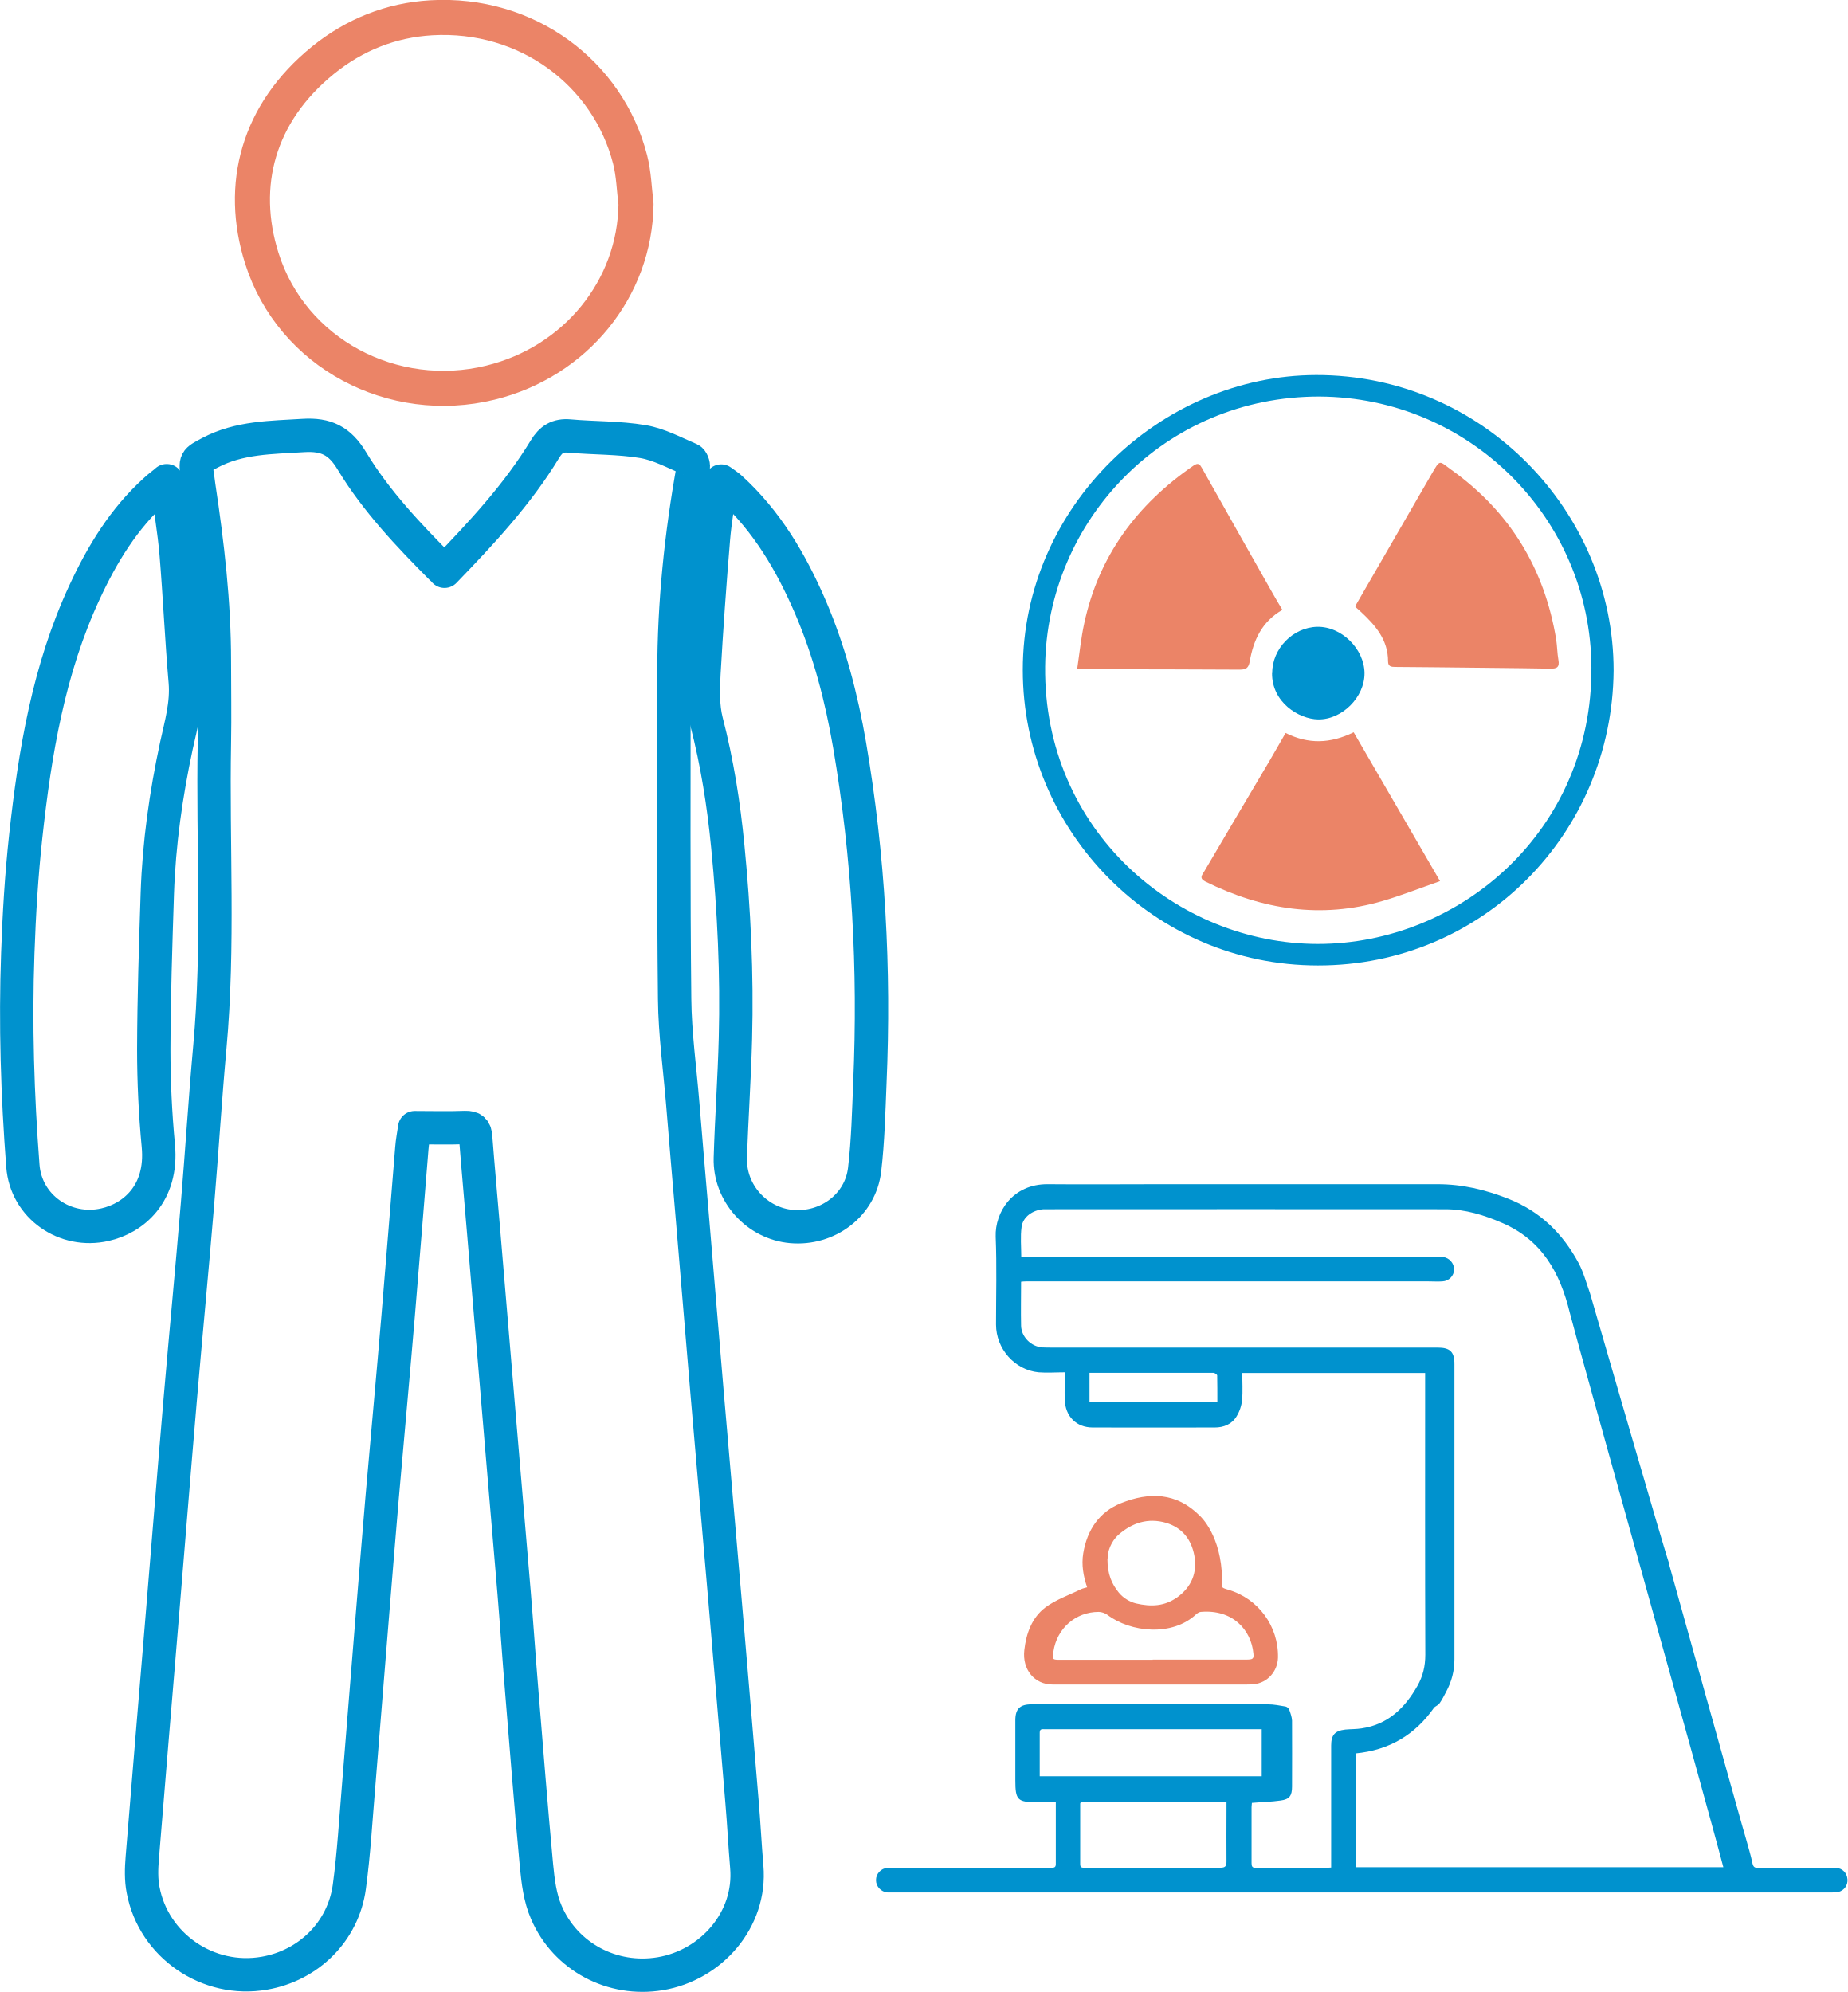
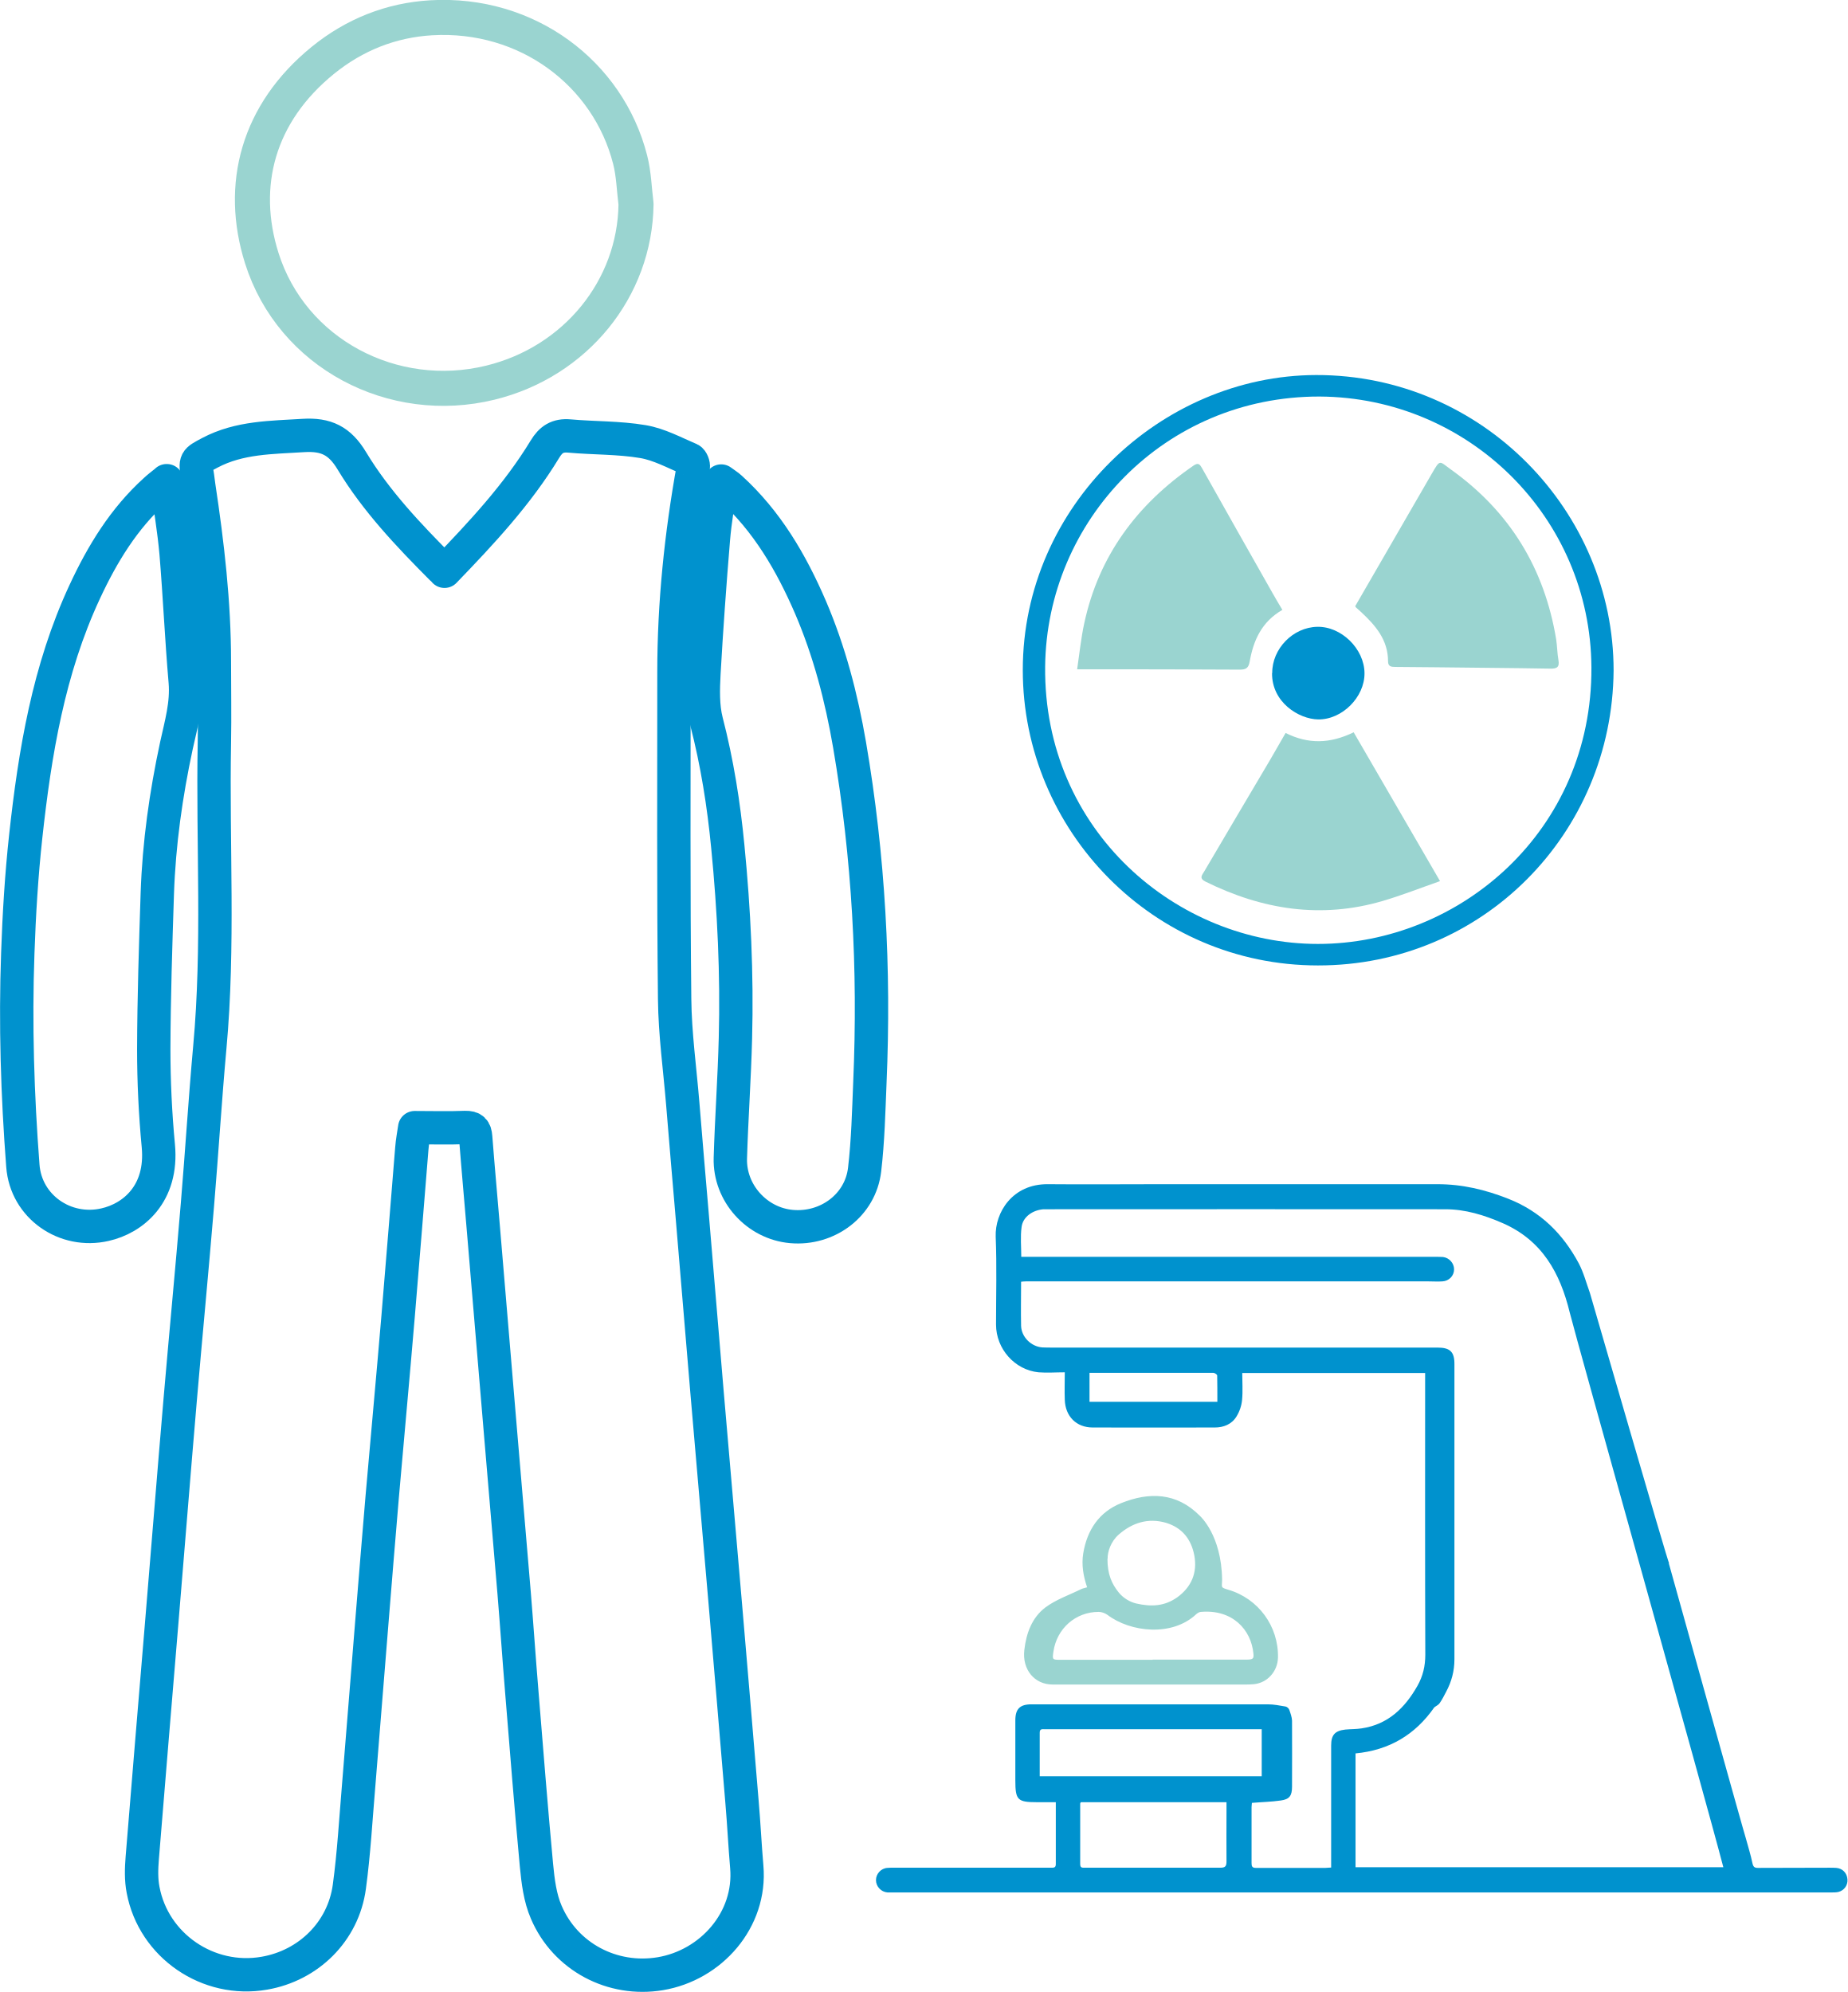
<svg xmlns="http://www.w3.org/2000/svg" id="Layer_2" data-name="Layer 2" viewBox="0 0 109.1 117.65">
  <defs>
    <style>
      .cls-1 {
        stroke: #0092ce;
        stroke-width: 1.97px;
      }

      .cls-1, .cls-2 {
        fill: none;
        stroke-linejoin: round;
      }

      .cls-3 {
        fill: #0092ce;
      }

      .cls-2 {
-         stroke: #eb8467;
+         stroke: #9ad4d0;
        stroke-width: 2.07px;
      }

      .cls-4 {
-         fill: #eb8467;
+         fill: #9ad4d0;
      }
    </style>
  </defs>
  <g id="Layer_1-2" data-name="Layer 1">
    <g>
      <path class="cls-1" d="m26.25,33.74c2.19-2.27,4.31-4.54,5.93-7.21.35-.58.75-.84,1.44-.78,1.45.13,2.91.09,4.34.33.96.16,1.87.66,2.79,1.05.11.05.22.32.19.47-.72,4-1.14,8.03-1.14,12.1,0,6.43-.03,12.87.04,19.3.02,2.06.31,4.12.48,6.19.18,2.17.36,4.35.55,6.52.29,3.49.59,6.99.88,10.48.36,4.17.72,8.34,1.08,12.51.33,3.91.67,7.83.99,11.74.11,1.27.17,2.55.28,3.82.27,3.13-2.11,5.81-5.11,6.31-2.82.47-5.6-.99-6.73-3.63-.37-.85-.49-1.84-.58-2.78-.32-3.43-.59-6.86-.87-10.29-.16-1.93-.29-3.87-.45-5.8-.26-3.11-.53-6.22-.79-9.32-.34-4.04-.68-8.08-1.02-12.13-.15-1.82-.32-3.64-.46-5.46-.03-.42-.17-.58-.62-.57-.97.04-1.94.01-2.98.01-.06.42-.14.82-.17,1.23-.27,3.3-.53,6.6-.81,9.91-.3,3.56-.63,7.11-.94,10.67-.21,2.46-.41,4.93-.61,7.39-.26,3.22-.52,6.44-.78,9.66-.17,2-.28,4-.55,5.98-.36,2.64-2.41,4.65-5.02,5.1-3.31.58-6.54-1.62-7.16-4.92-.12-.61-.1-1.26-.05-1.88.37-4.59.76-9.18,1.14-13.77.37-4.43.72-8.86,1.1-13.29.33-3.85.7-7.69,1.02-11.54.26-3.09.45-6.19.73-9.28.55-5.99.16-11.99.27-17.98.03-1.6,0-3.2,0-4.8,0-3.48-.4-6.93-.92-10.37-.03-.18-.04-.35-.07-.53-.16-1-.15-.97.73-1.44,1.74-.92,3.63-.9,5.52-1.02,1.33-.08,2.14.3,2.86,1.5,1.43,2.37,3.35,4.39,5.3,6.35.04.04.1.08.18.14Z" />
      <path class="cls-2" d="m37.56,12.06c-.06,4.98-3.57,9.31-8.6,10.54-5.75,1.41-11.72-1.72-13.5-7.35-1.36-4.31-.23-8.57,3.61-11.69,1.86-1.51,4.02-2.37,6.39-2.51,5.68-.33,10.45,3.29,11.75,8.37.22.85.24,1.75.35,2.63Z" />
      <path class="cls-1" d="m9.84,28.39c.2,1.54.44,2.91.56,4.29.21,2.53.32,5.06.54,7.59.11,1.31-.25,2.52-.52,3.76-.62,2.88-1.03,5.79-1.13,8.73-.1,3.07-.2,6.13-.21,9.2,0,1.9.09,3.81.27,5.71.27,2.85-1.5,4.29-3.15,4.66-2.35.54-4.67-1.06-4.85-3.48-.32-4.17-.45-8.36-.3-12.55.08-2.31.22-4.62.47-6.91.54-4.95,1.35-9.85,3.48-14.43,1.04-2.24,2.31-4.33,4.17-6.01.18-.17.38-.32.68-.56Z" />
      <path class="cls-1" d="m42.59,28.41c.23.17.41.28.56.42,2.15,1.96,3.57,4.39,4.71,7.03,1.12,2.61,1.83,5.34,2.31,8.13,1.13,6.6,1.49,13.26,1.2,19.95-.07,1.71-.11,3.43-.31,5.13-.24,2.11-2.19,3.56-4.32,3.37-2.04-.18-3.67-1.97-3.61-4.04.07-2.36.24-4.71.3-7.07.1-3.79-.08-7.57-.45-11.33-.24-2.49-.63-4.96-1.26-7.39-.23-.9-.2-1.89-.15-2.84.15-2.64.34-5.29.56-7.93.09-1.1.29-2.2.46-3.43Z" />
      <path class="cls-3" d="m95.29,39.61c-.08,9.63-7.74,17.42-17.46,17.41-9.73,0-17.43-7.96-17.43-17.45,0-9.7,8.17-17.4,17.32-17.42,9.84-.02,17.58,8.08,17.57,17.46Zm-17.36-16.19c-9.17-.02-16.12,7.33-16.21,15.95-.1,9.68,7.77,16.38,16.11,16.38,8.37,0,16.2-6.67,16.15-16.33-.05-8.86-7.24-15.95-16.05-16Z" />
      <path class="cls-4" d="m75.92,43.29c1.34.67,2.62.64,4.02-.04,1.66,2.87,3.35,5.77,5.1,8.79-1.17.41-2.26.84-3.38,1.17-3.64,1.07-7.11.52-10.47-1.14-.4-.2-.2-.39-.07-.61,1.29-2.2,2.59-4.39,3.89-6.59.3-.51.59-1.03.91-1.58Z" />
      <path class="cls-4" d="m80.02,35.82c1.52-2.63,3.02-5.22,4.52-7.82.53-.92.44-.77,1.17-.25,3.46,2.48,5.5,5.83,6.19,10.02.06.4.06.81.13,1.2.08.44-.09.53-.49.52-2.26-.04-4.52-.05-6.78-.08-.79,0-1.58-.02-2.37-.02-.24,0-.42-.03-.42-.33,0-1.27-.74-2.12-1.6-2.92-.09-.09-.2-.17-.29-.26-.03-.03-.05-.08-.05-.08Z" />
      <path class="cls-4" d="m75.73,36.02c-1.22.7-1.71,1.8-1.93,3.05-.07.39-.22.48-.6.48-3-.02-6-.02-9.01-.02-.16,0-.31,0-.58,0,.14-.95.23-1.85.42-2.72.86-3.99,3.12-7.02,6.45-9.31.29-.2.38-.07.51.16,1.38,2.46,2.77,4.92,4.16,7.37.18.32.37.64.58.99Z" />
      <path class="cls-3" d="m75.13,39.75c-.01-1.43,1.22-2.7,2.66-2.73,1.42-.03,2.78,1.3,2.79,2.74.01,1.41-1.32,2.75-2.74,2.73-1.14-.02-2.74-1.01-2.72-2.74Z" />
      <path class="cls-3" d="m98.55,92.33s4.54,16.28,4.56,16.28c.13.48.28.95.38,1.44.05.21.12.27.32.27,1.41-.01,2.81,0,4.22-.01.14,0,.27,0,.41.01.37.03.63.3.66.67.03.35-.19.66-.53.75-.13.03-.27.03-.4.03-15.38,0-30.77,0-46.15,0-3.08,0-6.16,0-9.24,0-.12,0-.25,0-.37,0-.38-.03-.68-.35-.68-.73,0-.37.3-.7.68-.72.24-.02.48-.01.72-.01,2.98,0,5.95,0,8.93,0,.16,0,.29.01.29-.21,0-1.2,0-2.41,0-3.66-.4,0-.76,0-1.12,0-1.14,0-1.27-.13-1.27-1.28,0-1.18,0-2.37,0-3.55,0-.68.27-.95.95-.95,4.65,0,9.31,0,13.96,0,.35,0,.7.07,1.05.13.09.02.19.11.22.2.07.2.15.42.16.63.01,1.3,0,2.6,0,3.9,0,.54-.15.75-.67.82-.55.08-1.11.09-1.7.14,0,.07-.02.16-.02.25,0,1.1,0,2.2,0,3.3,0,.19.03.29.25.29,1.37,0,2.75,0,4.12,0,.1,0,.2-.02.33-.02,0-.34,0-.65,0-.96,0-2.08,0-4.17,0-6.25,0-.62.22-.87.84-.94.32-.03.65-.02.96-.07,1.56-.23,2.56-1.21,3.3-2.52.32-.57.46-1.16.46-1.83-.02-5.44-.01-10.87-.01-16.31,0-.1,0-.2,0-.33h-10.8c0,.53.04,1.07-.01,1.59-.03.34-.15.69-.33.98-.28.46-.76.65-1.28.65-2.4,0-4.81.01-7.21,0-.97,0-1.62-.66-1.65-1.64-.02-.52,0-1.04,0-1.62-.54,0-1.05.04-1.55,0-1.41-.14-2.51-1.39-2.51-2.82,0-1.73.05-3.46-.02-5.19-.05-1.43.99-3.12,3.08-3.1,2.22.02,4.43,0,6.65,0,5.45,0,10.91,0,16.36,0,1.46,0,2.81.32,4.18.86,1.9.75,3.22,2.06,4.16,3.81.29.55.45,1.17.66,1.75.03.07,4.66,16.13,4.68,15.97Zm-18.5,11.23v6.72h21.72c-1.07-4.12-8.68-31.18-9.07-32.76-.57-2.34-1.63-4.26-3.96-5.28-1.1-.48-2.21-.82-3.39-.82-7.85-.01-15.7,0-23.54,0-.06,0-.13,0-.19,0-.64.05-1.21.45-1.29,1.04-.08.58-.02,1.18-.02,1.77.08,0,.13,0,.18,0,8.09,0,16.17,0,24.26,0,.16,0,.31,0,.47.01.37.05.65.37.65.73,0,.38-.3.69-.69.71-.27.02-.54,0-.81,0-7.93,0-15.86,0-23.79,0-.09,0-.18.01-.28.02,0,.89-.02,1.75,0,2.61.02.65.59,1.22,1.25,1.27.2.01.4.01.59.01,7.59,0,15.18,0,22.76,0,.74,0,1,.26.99,1,0,5.8,0,11.61,0,17.41,0,.7-.17,1.32-.49,1.92-.12.23-.24.47-.39.68-.07.1-.21.16-.31.24-1.13,1.62-2.66,2.53-4.66,2.72Zm-18.64,1.35h13.1v-2.78c-.29,0-.57,0-.85,0-2.65,0-5.31,0-7.96,0-1.33,0-2.66,0-4,0-.14,0-.3-.04-.3.2,0,.86,0,1.71,0,2.58Zm2.41,1.54s-.03.05-.03.07c0,1.19,0,2.39,0,3.58,0,.23.13.21.29.21,2.66,0,5.33,0,7.99,0,.3,0,.36-.1.36-.38-.01-.97,0-1.95,0-2.92,0-.18,0-.37,0-.57h-8.59Zm.52-23.66h7.55c0-.53,0-1.04-.01-1.55,0-.06-.15-.16-.23-.16-2.27,0-4.53,0-6.8,0-.17,0-.34,0-.51,0v1.71Z" />
      <path class="cls-4" d="m64.2,93.75c-.23-.68-.34-1.33-.23-2.01.23-1.38.94-2.44,2.23-2.96,1.66-.67,3.28-.64,4.65.74.04.04,1.28,1.15,1.32,3.76,0,.48-.12.47.36.61,1.78.52,2.98,2.16,2.94,4.01-.02.81-.62,1.49-1.42,1.57-.31.03-.62.02-.93.02-3.65,0-7.3,0-10.96,0-1.07,0-1.8-.88-1.67-2.03.11-.99.45-1.92,1.24-2.52.63-.47,1.42-.74,2.13-1.09.09-.04.2-.06.33-.1Zm3.87,4.27h0c1.84,0,3.68,0,5.52,0,.4,0,.46-.05.43-.35-.13-1.43-1.25-2.63-3.1-2.47-.09,0-.2.07-.27.13-1.43,1.35-3.89,1.08-5.26.04-.14-.1-.34-.17-.51-.17-1.36,0-2.47.98-2.67,2.34-.07.49-.07.49.43.49,1.81,0,3.62,0,5.43,0Zm-2.67-5.95c0,.91.25,1.47.67,1.99.28.34.66.55,1.01.64.91.21,1.69.17,2.44-.36.83-.6,1.2-1.44,1.01-2.47-.18-.95-.71-1.64-1.67-1.93-1.06-.31-2,0-2.79.69-.47.41-.67,1.02-.66,1.43Z" />
    </g>
  </g>
</svg>
